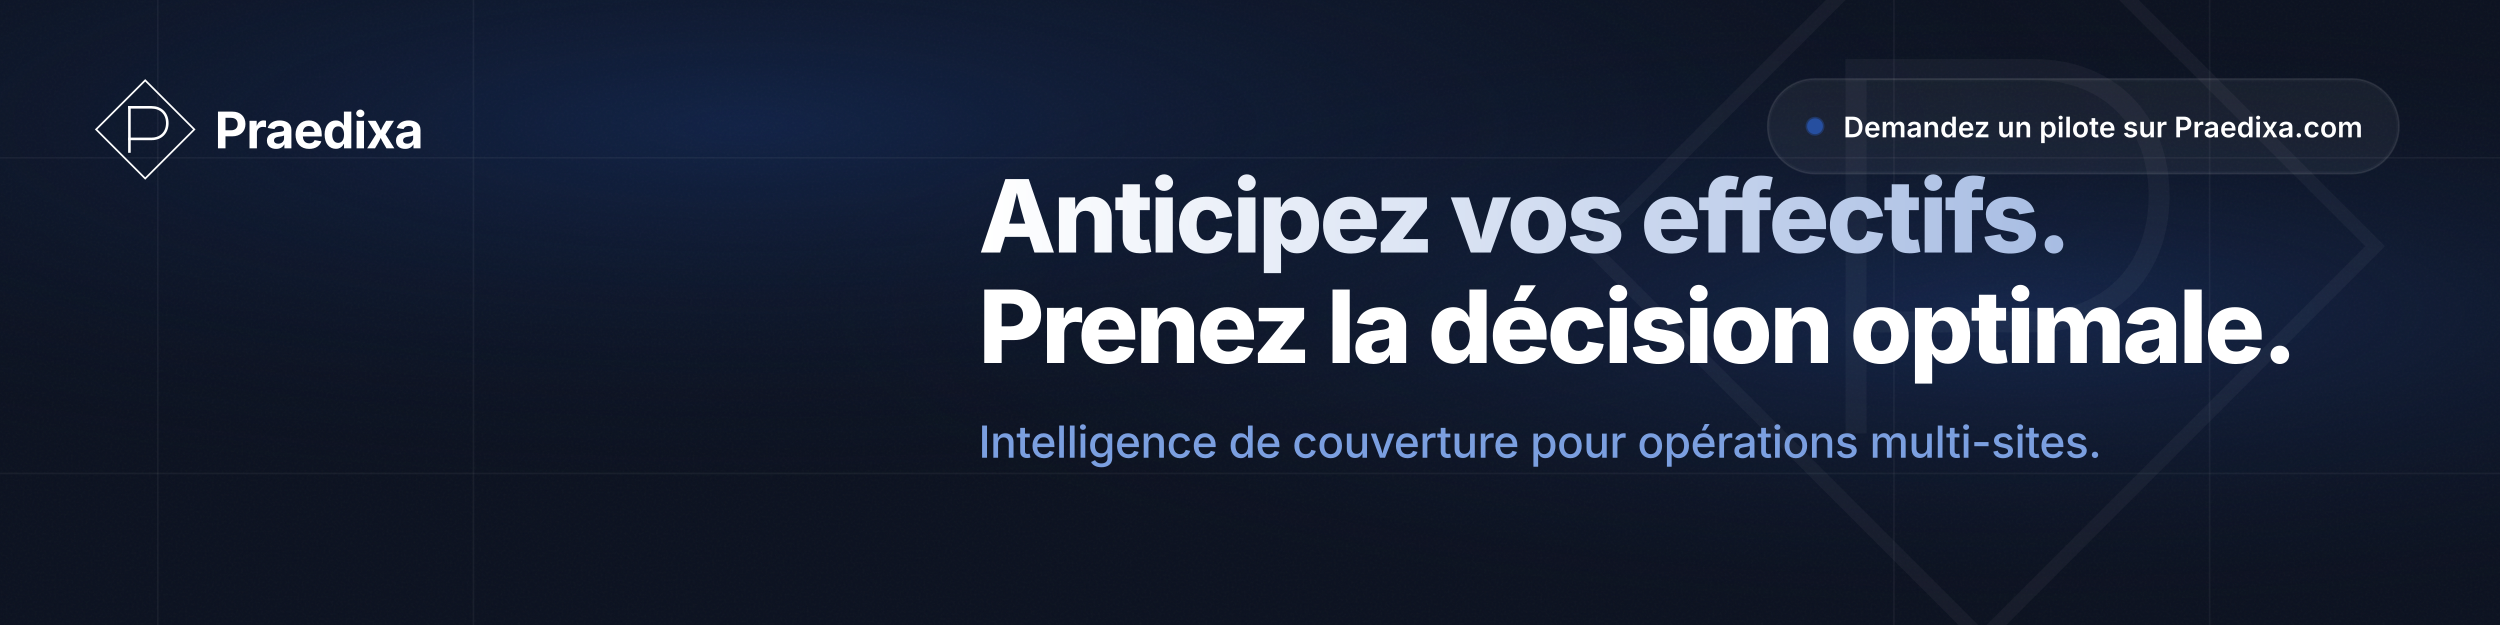
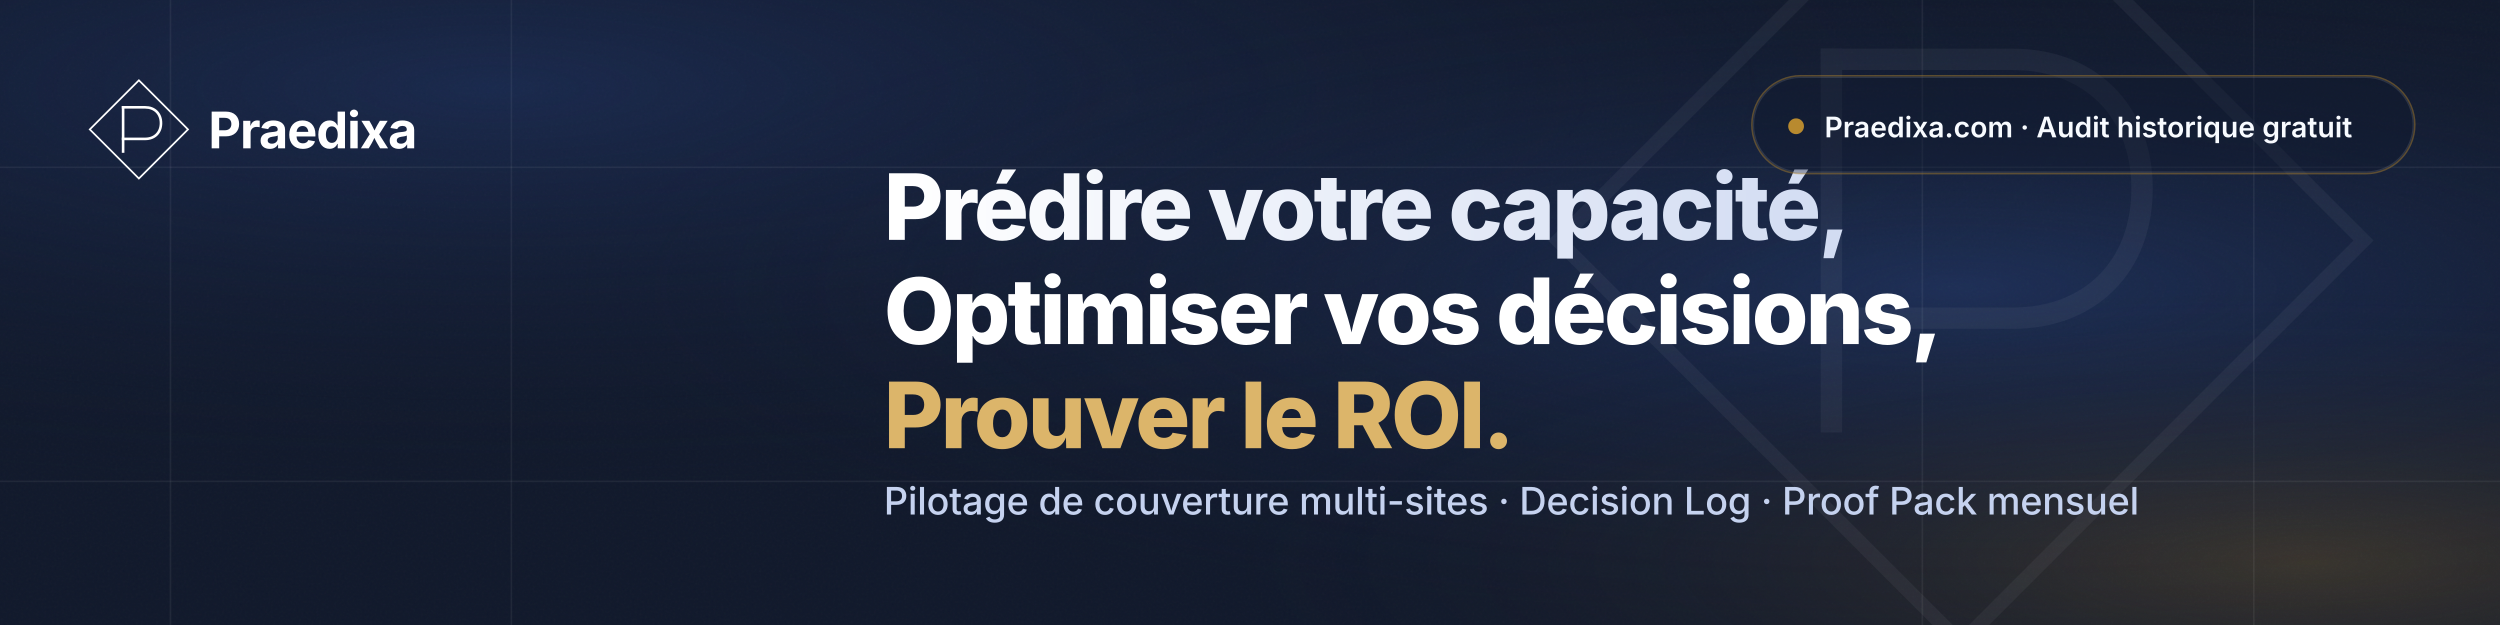
- <svg xmlns="http://www.w3.org/2000/svg" width="4752" height="1188" viewBox="0 0 1584 396" style="background-color: #0b1120; font-family: 'Geist', 'Satoshi', 'Inter', system-ui, sans-serif;">
+ <svg xmlns="http://www.w3.org/2000/svg" width="4752" height="1188" viewBox="0 0 1584 396" style="background-color: #10182b; font-family: 'Geist', 'Satoshi', 'Inter', system-ui, sans-serif;">
  <defs>
    <filter id="noise">
-       <feTurbulence type="fractalNoise" baseFrequency="0.65" numOctaves="3" stitchTiles="stitch" />
-       <feColorMatrix type="matrix" values="1 0 0 0 0, 0 1 0 0 0, 0 0 1 0 0, 0 0 0 0.04 0" />
+       <feTurbulence type="fractalNoise" baseFrequency="0.62" numOctaves="3" stitchTiles="stitch" />
+       <feColorMatrix type="matrix" values="1 0 0 0 0, 0 1 0 0 0, 0 0 1 0 0, 0 0 0 0.035 0" />
    </filter>
-     <radialGradient id="glowBrand" cx="80%" cy="50%" r="50%" fx="80%" fy="50%">
-       <stop offset="0%" stop-color="#2755AE" stop-opacity="0.3" />
-       <stop offset="100%" stop-color="#0b1120" stop-opacity="0" />
+     <radialGradient id="navyGlow" cx="78%" cy="46%" r="56%">
+       <stop offset="0%" stop-color="#3459A8" stop-opacity="0.34" />
+       <stop offset="100%" stop-color="#10182b" stop-opacity="0" />
    </radialGradient>
-     <radialGradient id="glowBrand2" cx="30%" cy="20%" r="60%" fx="30%" fy="20%">
-       <stop offset="0%" stop-color="#183B7D" stop-opacity="0.4" />
-       <stop offset="100%" stop-color="#0b1120" stop-opacity="0" />
+     <radialGradient id="navyGlowSoft" cx="20%" cy="14%" r="66%">
+       <stop offset="0%" stop-color="#243e78" stop-opacity="0.43" />
+       <stop offset="100%" stop-color="#10182b" stop-opacity="0" />
    </radialGradient>
-     <linearGradient id="gradientText" x1="0%" y1="0%" x2="100%" y2="0%">
+     <radialGradient id="amberAccent" cx="92%" cy="90%" r="44%">
+       <stop offset="0%" stop-color="#b88a2f" stop-opacity="0.24" />
+       <stop offset="100%" stop-color="#10182b" stop-opacity="0" />
+     </radialGradient>
+     <linearGradient id="headlineGrad" x1="0%" y1="0%" x2="100%" y2="0%">
      <stop offset="0%" stop-color="#ffffff" />
-       <stop offset="100%" stop-color="#a8bde3" />
+       <stop offset="100%" stop-color="#d2dcf2" />
    </linearGradient>
-     <filter id="glassBlur" x="-20%" y="-20%" width="140%" height="140%">
-       <feGaussianBlur stdDeviation="12" result="blur" />
-       <feComposite in="SourceGraphic" in2="blur" operator="over" />
-     </filter>
  </defs>
-   <rect width="100%" height="100%" fill="#0b1120" />
-   <rect width="100%" height="100%" fill="url(#glowBrand2)" />
-   <rect width="100%" height="100%" fill="url(#glowBrand)" />
-   <g stroke="#ffffff" stroke-opacity="0.05" stroke-width="1">
-     <line x1="100" y1="0" x2="100" y2="396" />
-     <line x1="300" y1="0" x2="300" y2="396" />
-     <line x1="1200" y1="0" x2="1200" y2="396" />
-     <line x1="1400" y1="0" x2="1400" y2="396" />
-     <line x1="0" y1="100" x2="1584" y2="100" />
-     <line x1="0" y1="300" x2="1584" y2="300" />
+   <rect width="100%" height="100%" fill="#10182b" />
+   <rect width="100%" height="100%" fill="url(#navyGlowSoft)" />
+   <rect width="100%" height="100%" fill="url(#navyGlow)" />
+   <rect width="100%" height="100%" fill="url(#amberAccent)" />
+   <g stroke="#ffffff" stroke-opacity="0.06" stroke-width="1">
+     <line x1="108" y1="0" x2="108" y2="396" />
+     <line x1="324" y1="0" x2="324" y2="396" />
+     <line x1="1218" y1="0" x2="1218" y2="396" />
+     <line x1="1428" y1="0" x2="1428" y2="396" />
+     <line x1="0" y1="106" x2="1584" y2="106" />
+     <line x1="0" y1="305" x2="1584" y2="305" />
  </g>
-   <g transform="translate(1000, -100) scale(8)" opacity="0.04">
-     <g fill="none" stroke="#FFFFFF">
+   <g transform="translate(980, -110) scale(8.2)" opacity="0.05">
+     <g fill="none" stroke="#ffffff">
      <rect x="10" y="10" width="44" height="44" transform="rotate(45 32 32)" stroke-width="1.1" />
      <line x1="22" y1="18" x2="22" y2="46" stroke-width="1.65" stroke-linecap="square" />
      <path d="M22 18H36C42 18 46 22 46 28C46 34 42 38 36 38H22" stroke-width="1.65" stroke-linecap="square" stroke-linejoin="miter" />
    </g>
  </g>
  <rect width="100%" height="100%" filter="url(#noise)" opacity="0.8" pointer-events="none" />
-   <g transform="translate(60, 50)">
-     <g fill="none" stroke="#FFFFFF">
+   <g transform="translate(56, 50)">
+     <g fill="none" stroke="#ffffff">
      <rect x="10" y="10" width="44" height="44" transform="rotate(45 32 32)" stroke-width="1.1" />
      <line x1="22" y1="18" x2="22" y2="46" stroke-width="1.65" stroke-linecap="square" />
      <path d="M22 18H36C42 18 46 22 46 28C46 34 42 38 36 38H22" stroke-width="1.65" stroke-linecap="square" stroke-linejoin="miter" />
    </g>
    <text x="76" y="44" fill="#ffffff" font-size="32" font-weight="700" letter-spacing="-0.02em">
      Praedixa
    </text>
  </g>
-   <g transform="translate(620, 160)">
-     <text x="0" y="0" fill="url(#gradientText)" font-size="64" font-weight="800" letter-spacing="-0.03em">
-       Anticipez vos effectifs.
+   <g transform="translate(560, 152)">
+     <text x="0" y="0" fill="url(#headlineGrad)" font-size="58" font-weight="800" letter-spacing="-0.03em">
+       Prédire votre capacité,
    </text>
-     <text x="0" y="70" fill="#ffffff" font-size="64" font-weight="800" letter-spacing="-0.03em">
-       Prenez la décision optimale.
+     <text x="0" y="66" fill="#ffffff" font-size="58" font-weight="800" letter-spacing="-0.03em">
+       Optimiser vos décisions,
    </text>
-     <text x="0" y="130" fill="#7B9FE0" font-size="28" font-weight="500" letter-spacing="-0.01em">
-       Intelligence de couverture pour opérations multi-sites.
+     <text x="0" y="132" fill="#dcb56a" font-size="58" font-weight="800" letter-spacing="-0.03em">
+       Prouver le ROI.
+     </text>
+     <text x="0" y="174" fill="#c5d2ef" font-size="24" font-weight="500" letter-spacing="-0.006em">
+       Pilotage de couverture multi-sites · Decision Log · Proof Pack mensuel
    </text>
  </g>
-   <g transform="translate(1120, 50)">
-     <rect x="0" y="0" width="400" height="60" rx="30" fill="rgba(255, 255, 255, 0.05)" stroke="rgba(255, 255, 255, 0.1)" stroke-width="1" />
-     <rect x="1" y="1" width="398" height="58" rx="29" fill="none" stroke="rgba(255, 255, 255, 0.03)" stroke-width="1" />
-     <g transform="translate(30, 37)">
-       <circle cx="0" cy="-7" r="5" fill="#2755AE" opacity="0.8" />
-       <circle cx="0" cy="-7" r="5" fill="#2755AE" stroke="#2755AE" stroke-width="2" opacity="0.4" />
-       <text x="18" y="0" fill="#ffffff" font-size="18" font-weight="600" letter-spacing="0.0em">
-         Demandez un pilote sur Praedixa.com
+   <g transform="translate(1110, 48)">
+     <rect x="0" y="0" width="420" height="62" rx="31" fill="rgba(16, 24, 43, 0.36)" stroke="rgba(184, 138, 47, 0.44)" stroke-width="1" />
+     <rect x="1" y="1" width="418" height="60" rx="30" fill="none" stroke="rgba(255, 255, 255, 0.11)" stroke-width="0.8" />
+     <g transform="translate(28, 39)">
+       <circle cx="0" cy="-7" r="5" fill="#b88a2f" />
+       <text x="18" y="0" fill="#f8fbff" font-size="18" font-weight="600" letter-spacing="0em">
+         Praedixa.com · Audit historique gratuit
      </text>
    </g>
  </g>
</svg>
